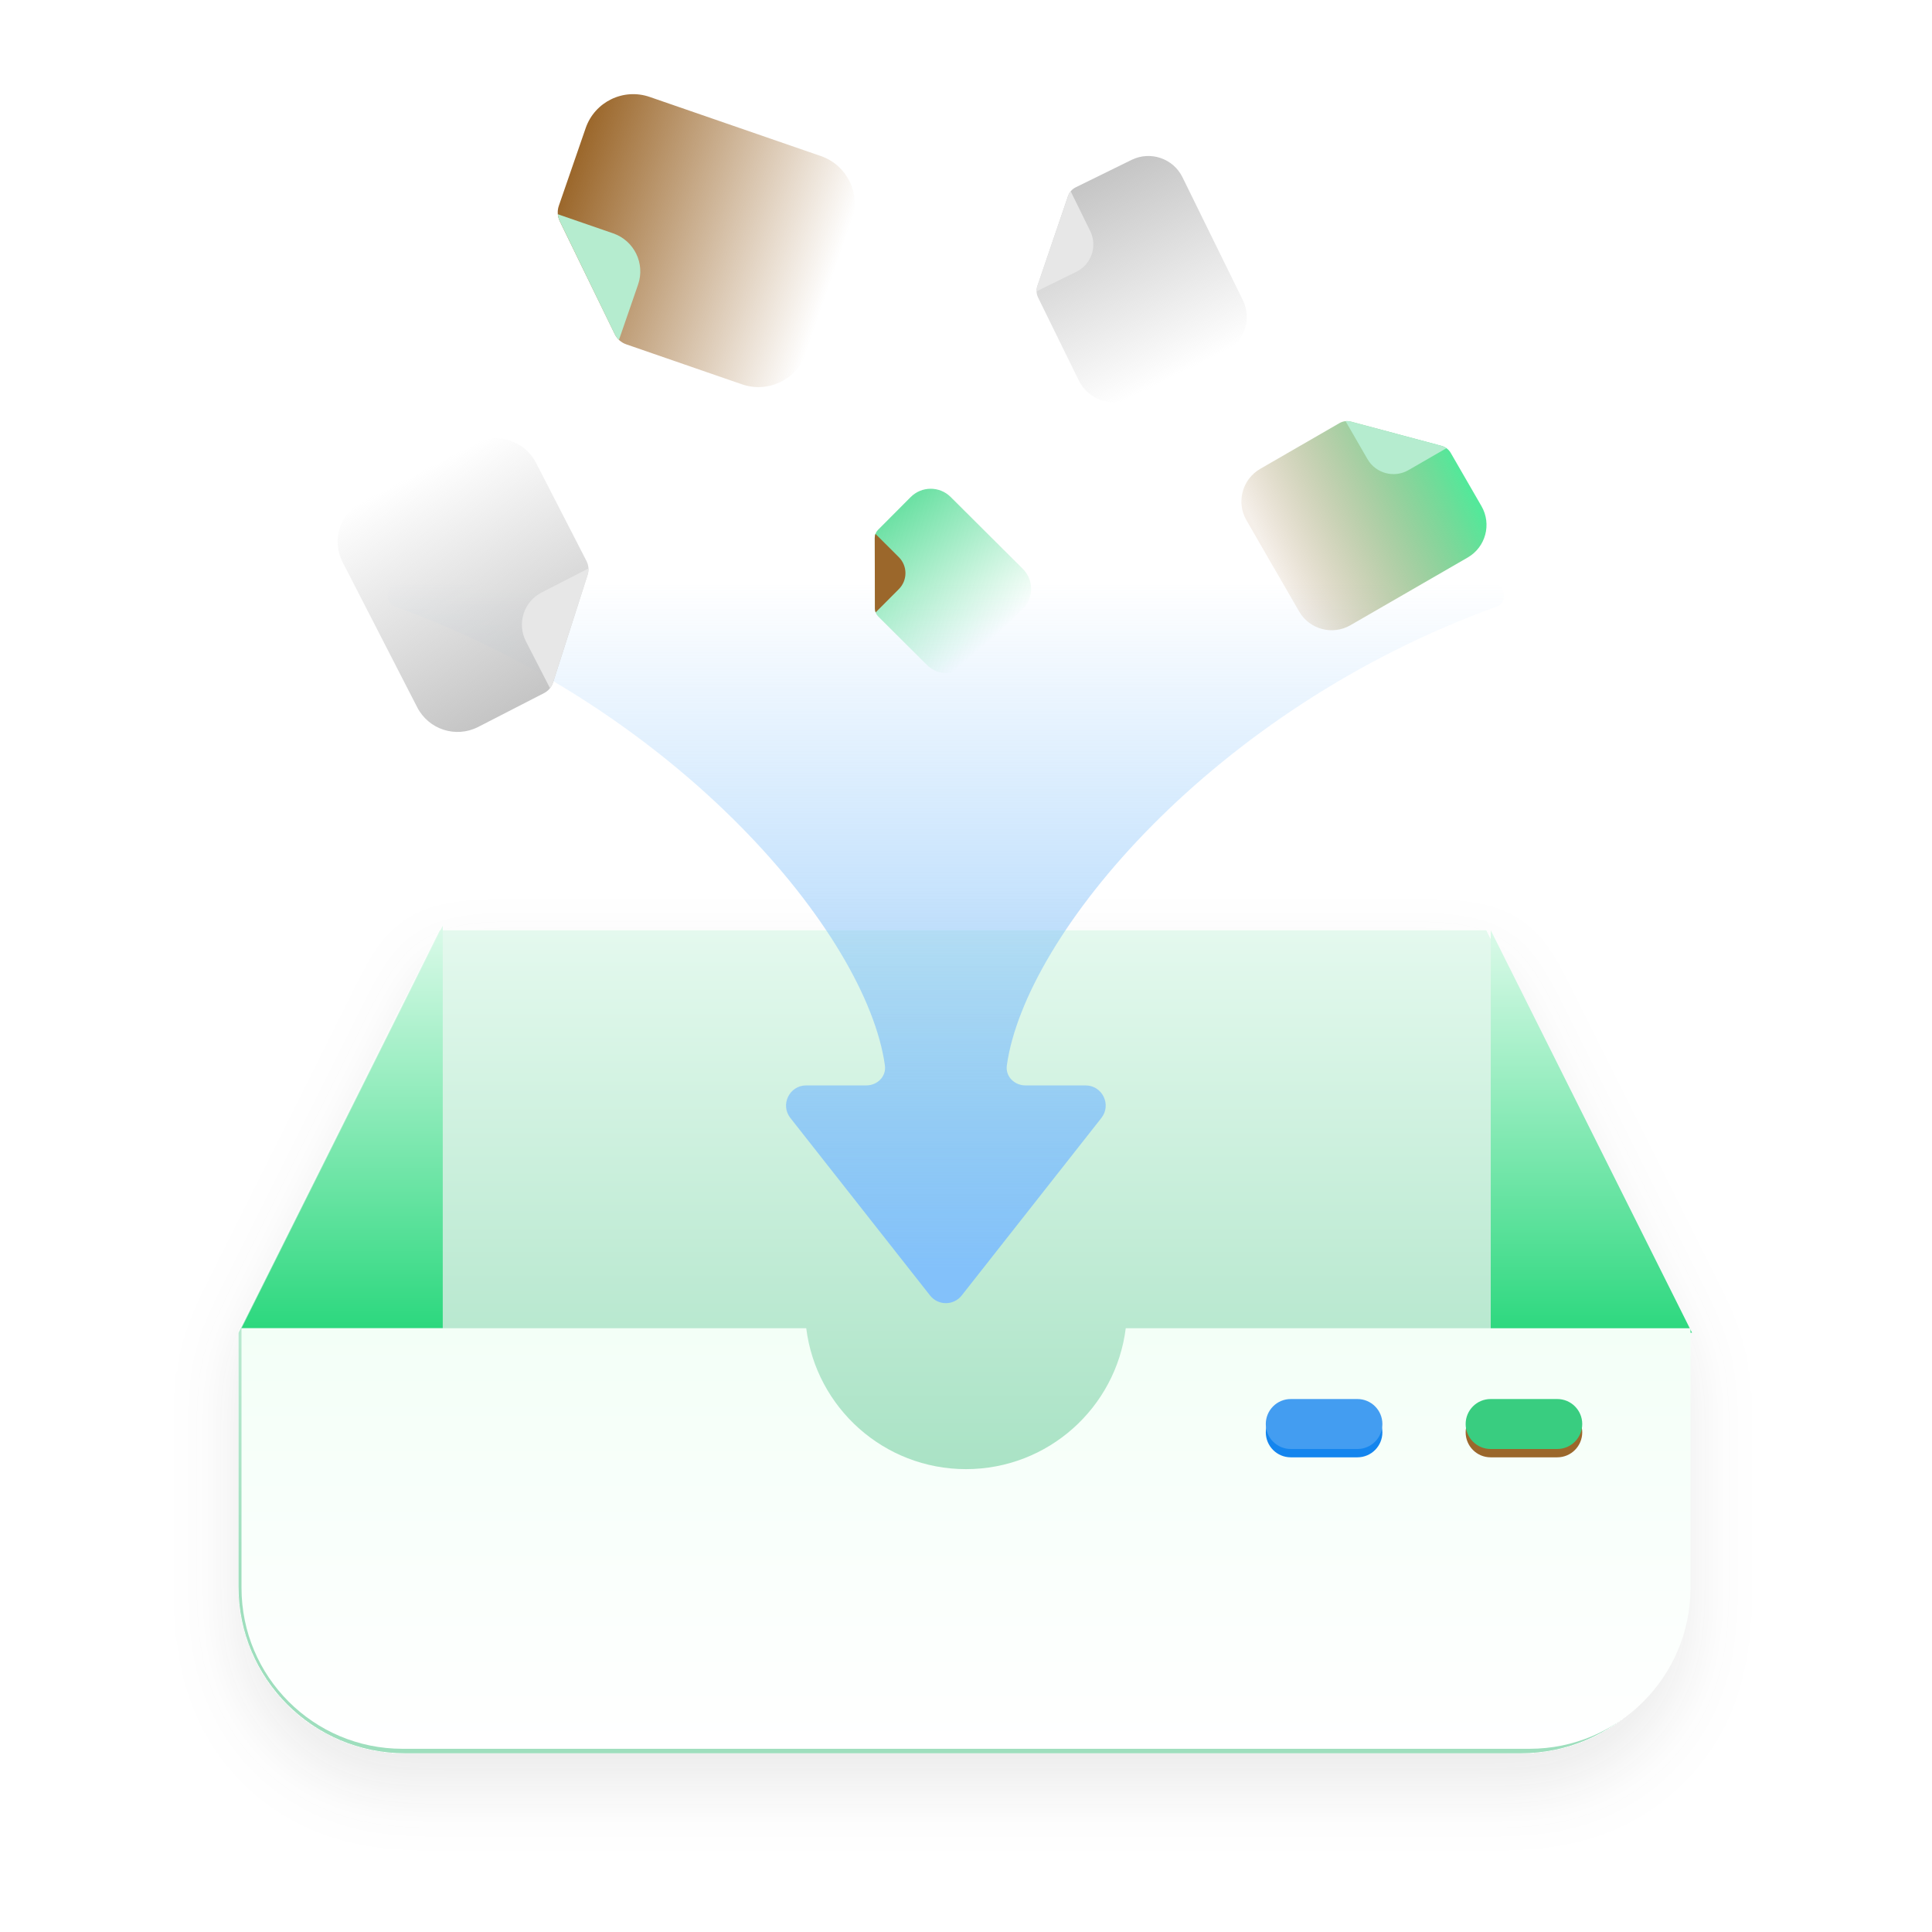
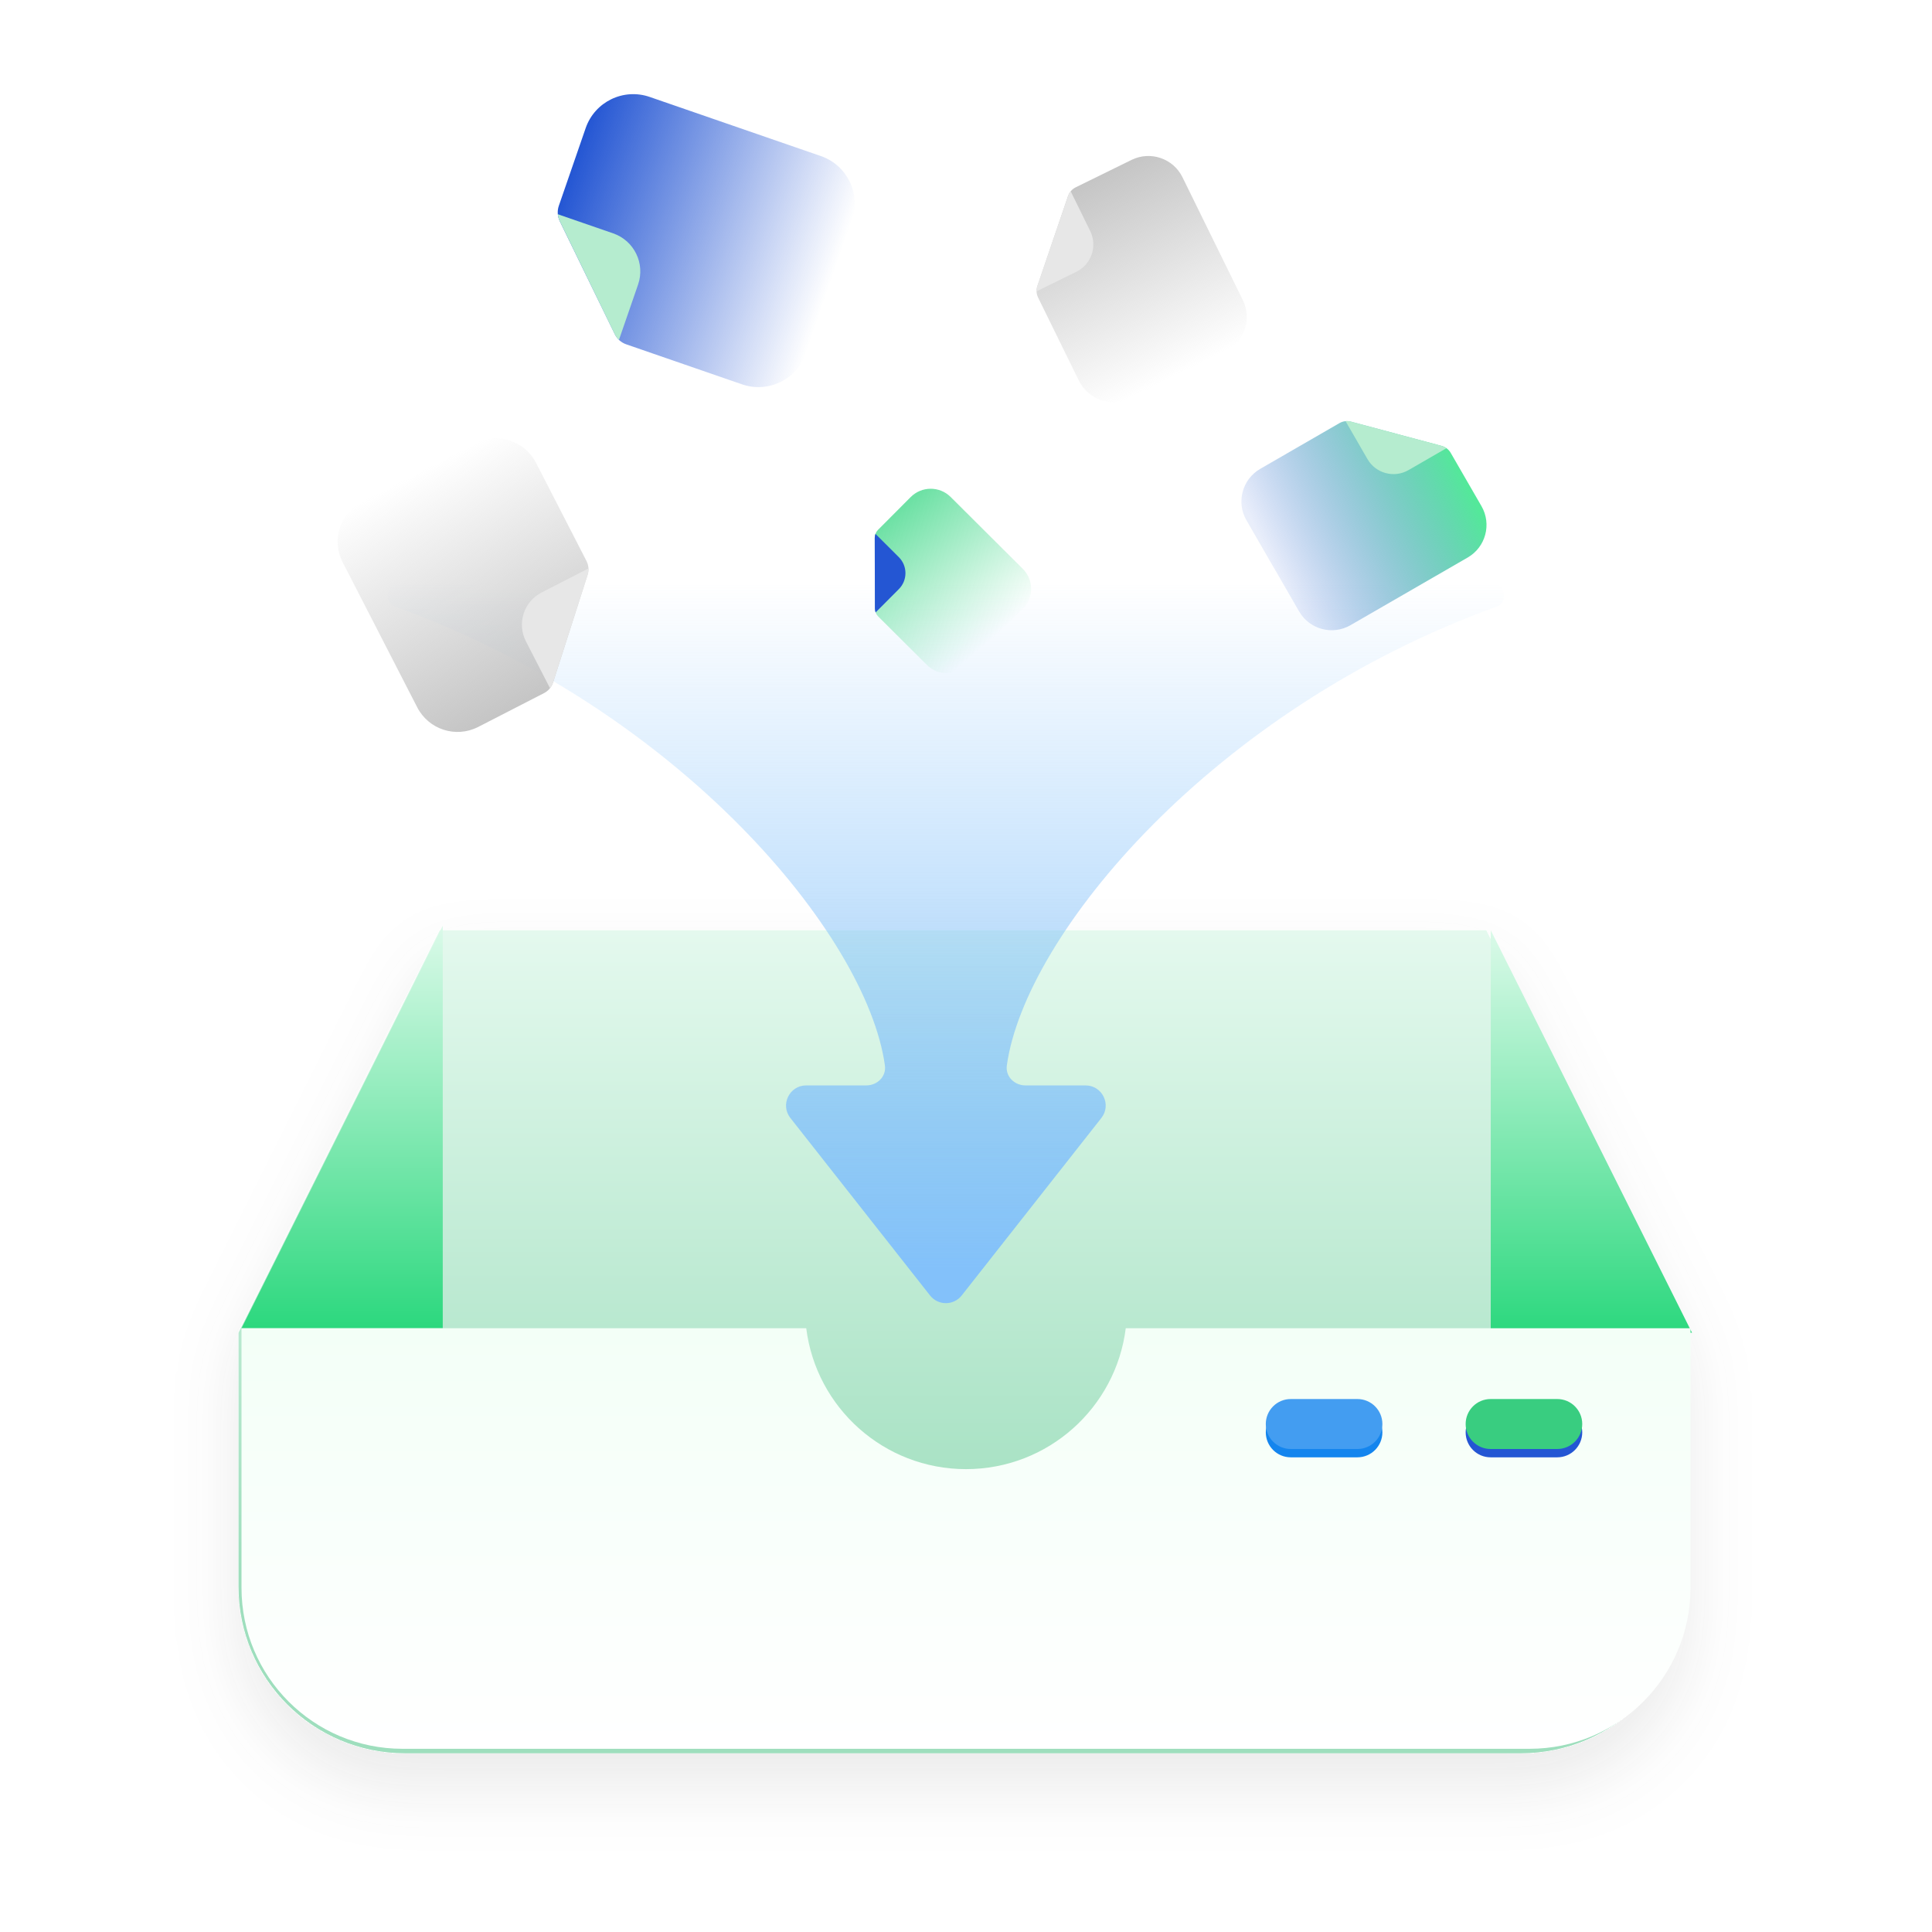
<svg xmlns="http://www.w3.org/2000/svg" width="162" height="162" viewBox="0 0 162 162" fill="none">
  <g filter="url(#filter0_d_6022_51731)">
    <path d="M36.875 78L20 111.75V133.047C20 140.76 26.253 147.013 33.965 147.013H80.75H127.534C135.247 147.013 141.5 140.76 141.5 133.047V111.75L124.625 78H80.75H36.875Z" fill="url(#paint0_linear_6022_51731)" />
  </g>
  <path d="M37.125 111.375V77.625L20.25 111.375H37.125Z" fill="url(#paint1_linear_6022_51731)" />
  <path d="M125 111.75V78L141.875 111.75H125Z" fill="url(#paint2_linear_6022_51731)" />
  <path d="M77.986 108.627L66.274 93.744C65.403 92.636 66.192 91.013 67.6 91.013H72.635C73.567 91.013 74.329 90.263 74.201 89.339C72.675 78.35 56.88 59.435 33.101 50.855C32.173 50.52 32.407 48.938 33.393 48.938H125.232C126.218 48.938 126.452 50.52 125.524 50.855C101.744 59.435 85.95 78.35 84.424 89.339C84.296 90.263 85.058 91.013 85.99 91.013H91.025C92.433 91.013 93.222 92.636 92.351 93.744L80.639 108.627C79.963 109.486 78.662 109.486 77.986 108.627Z" fill="url(#paint3_linear_6022_51731)" />
  <path fill-rule="evenodd" clip-rule="evenodd" d="M67.604 111.375H20.25V133.138C20.25 140.594 26.294 146.638 33.75 146.638H128.25C135.706 146.638 141.75 140.594 141.75 133.138V111.375H94.395C93.565 118.034 87.884 123.188 80.999 123.188C74.115 123.188 68.434 118.034 67.604 111.375Z" fill="url(#paint4_linear_6022_51731)" />
  <path d="M46.937 18.544C46.741 18.141 46.713 17.677 46.859 17.254L49.11 10.738C49.871 8.535 52.273 7.367 54.475 8.127L68.83 13.086C71.033 13.847 72.201 16.249 71.441 18.451L67.584 29.616C66.823 31.819 64.421 32.987 62.219 32.226L52.512 28.873C52.089 28.727 51.741 28.419 51.545 28.017L46.937 18.544Z" fill="url(#paint5_linear_6022_51731)" />
  <mask id="mask0_6022_51731" style="mask-type:alpha" maskUnits="userSpaceOnUse" x="46" y="7" width="26" height="26">
    <path d="M46.937 18.544C46.741 18.141 46.713 17.677 46.859 17.254L49.11 10.738C49.871 8.535 52.273 7.367 54.475 8.127L68.83 13.086C71.033 13.847 72.201 16.249 71.441 18.451L67.584 29.616C66.823 31.819 64.421 32.987 62.219 32.226L52.512 28.873C52.089 28.727 51.741 28.419 51.545 28.017L46.937 18.544Z" fill="#D9D9D9" />
  </mask>
  <g mask="url(#mask0_6022_51731)">
    <path d="M43.876 25.89L46.631 17.915L51.416 19.568C53.178 20.177 54.113 22.098 53.504 23.86L51.851 28.645L43.876 25.89Z" fill="#B5ECCF" />
  </g>
  <path d="M89.557 16.439C89.666 16.118 89.899 15.854 90.203 15.705L94.883 13.407C96.465 12.63 98.377 13.283 99.153 14.864L104.217 25.175C104.993 26.756 104.341 28.668 102.759 29.445L94.74 33.383C93.158 34.16 91.246 33.507 90.469 31.925L87.046 24.953C86.897 24.65 86.874 24.299 86.984 23.979L89.557 16.439Z" fill="url(#paint6_linear_6022_51731)" />
  <mask id="mask1_6022_51731" style="mask-type:alpha" maskUnits="userSpaceOnUse" x="86" y="13" width="19" height="21">
    <path d="M89.557 16.439C89.666 16.118 89.899 15.854 90.203 15.705L94.883 13.407C96.465 12.63 98.377 13.283 99.153 14.864L104.217 25.175C104.993 26.756 104.341 28.668 102.759 29.445L94.74 33.383C93.158 34.16 91.246 33.507 90.469 31.925L87.046 24.953C86.897 24.65 86.874 24.299 86.984 23.979L89.557 16.439Z" fill="#D9D9D9" />
  </mask>
  <g mask="url(#mask1_6022_51731)">
    <path d="M84 18.751L89.728 15.938L91.416 19.375C92.037 20.64 91.515 22.17 90.25 22.791L86.813 24.479L84 18.751Z" fill="#E7E7E7" />
  </g>
  <path d="M46.373 57.229C46.25 57.612 45.98 57.931 45.621 58.116L40.1 60.953C38.234 61.912 35.944 61.177 34.986 59.311L28.735 47.149C27.777 45.284 28.512 42.994 30.378 42.035L39.837 37.174C41.702 36.215 43.992 36.95 44.951 38.816L49.178 47.039C49.362 47.398 49.396 47.815 49.273 48.198L46.373 57.229Z" fill="url(#paint7_linear_6022_51731)" />
  <mask id="mask2_6022_51731" style="mask-type:alpha" maskUnits="userSpaceOnUse" x="28" y="36" width="22" height="26">
    <path d="M46.373 57.229C46.25 57.612 45.98 57.931 45.621 58.116L40.1 60.953C38.234 61.912 35.944 61.177 34.986 59.311L28.735 47.149C27.777 45.284 28.512 42.994 30.378 42.035L39.837 37.174C41.702 36.215 43.992 36.95 44.951 38.816L49.178 47.039C49.362 47.398 49.396 47.815 49.273 48.198L46.373 57.229Z" fill="#D9D9D9" />
  </mask>
  <g mask="url(#mask2_6022_51731)">
    <path d="M52.938 54.356L46.181 57.828L44.098 53.774C43.331 52.282 43.919 50.45 45.411 49.683L49.465 47.599L52.938 54.356Z" fill="#E7E7E7" />
  </g>
  <path d="M120.88 37.389C121.203 37.476 121.479 37.687 121.646 37.977L124.223 42.44C125.093 43.948 124.577 45.877 123.069 46.747L113.238 52.423C111.729 53.294 109.801 52.777 108.93 51.269L104.515 43.623C103.645 42.115 104.161 40.186 105.67 39.315L112.317 35.477C112.607 35.31 112.951 35.265 113.274 35.351L120.88 37.389Z" fill="url(#paint8_linear_6022_51731)" />
  <mask id="mask3_6022_51731" style="mask-type:alpha" maskUnits="userSpaceOnUse" x="104" y="35" width="21" height="18">
    <path d="M120.88 37.389C121.203 37.476 121.479 37.687 121.646 37.977L124.223 42.44C125.093 43.948 124.577 45.877 123.069 46.747L113.238 52.423C111.729 53.294 109.801 52.777 108.93 51.269L104.515 43.623C103.645 42.115 104.161 40.186 105.67 39.315L112.317 35.477C112.607 35.31 112.951 35.265 113.274 35.351L120.88 37.389Z" fill="#D9D9D9" />
  </mask>
  <g mask="url(#mask3_6022_51731)">
    <path d="M118.231 32.063L121.385 37.524L118.108 39.416C116.901 40.113 115.358 39.7 114.662 38.493L112.77 35.216L118.231 32.063Z" fill="#B5ECCF" />
  </g>
  <path d="M73.348 45.098C73.348 44.847 73.447 44.605 73.625 44.427L76.36 41.681C77.285 40.752 78.786 40.749 79.715 41.674L85.764 47.699C86.692 48.624 86.695 50.126 85.771 51.054L81.085 55.759C80.16 56.687 78.658 56.69 77.73 55.766L73.639 51.691C73.461 51.514 73.361 51.273 73.36 51.021L73.348 45.098Z" fill="url(#paint9_linear_6022_51731)" />
  <mask id="mask4_6022_51731" style="mask-type:alpha" maskUnits="userSpaceOnUse" x="73" y="40" width="14" height="17">
    <path d="M73.348 45.098C73.348 44.847 73.447 44.605 73.625 44.427L76.36 41.681C77.285 40.752 78.786 40.749 79.715 41.674L85.764 47.699C86.692 48.624 86.695 50.126 85.771 51.054L81.085 55.759C80.16 56.687 78.658 56.69 77.73 55.766L73.639 51.691C73.461 51.514 73.361 51.273 73.36 51.021L73.348 45.098Z" fill="#D9D9D9" />
  </mask>
  <g mask="url(#mask4_6022_51731)">
-     <path d="M70 48.066L73.347 44.705L75.364 46.714C76.107 47.453 76.109 48.655 75.37 49.397L73.361 51.414L70 48.066Z" fill="#9B672B" />
+     <path d="M70 48.066L73.347 44.705L75.364 46.714C76.107 47.453 76.109 48.655 75.37 49.397L73.361 51.414L70 48.066Z" fill="#2456D3" />
  </g>
  <path d="M106.138 120.103C106.138 118.946 107.076 118.009 108.233 118.009H113.819C114.976 118.009 115.914 118.946 115.914 120.103V120.103C115.914 121.26 114.976 122.198 113.819 122.198H108.233C107.076 122.198 106.138 121.26 106.138 120.103V120.103Z" fill="#1485EE" />
-   <path d="M122.896 120.103C122.896 118.946 123.834 118.009 124.991 118.009H130.578C131.734 118.009 132.672 118.946 132.672 120.103V120.103C132.672 121.26 131.734 122.198 130.578 122.198H124.991C123.834 122.198 122.896 121.26 122.896 120.103V120.103Z" fill="#9B672B" />
+   <path d="M122.896 120.103C122.896 118.946 123.834 118.009 124.991 118.009H130.578C131.734 118.009 132.672 118.946 132.672 120.103V120.103C132.672 121.26 131.734 122.198 130.578 122.198H124.991C123.834 122.198 122.896 121.26 122.896 120.103V120.103Z" fill="#2456D3" />
  <rect x="106.138" y="117.31" width="9.776" height="4.19" rx="2.095" fill="#439DF1" />
  <rect x="122.896" y="117.31" width="9.776" height="4.19" rx="2.095" fill="#39CD80" />
  <defs>
    <filter id="filter0_d_6022_51731" x="14.414" y="75.207" width="132.672" height="80.185" filterUnits="userSpaceOnUse" color-interpolation-filters="sRGB">
      <feFlood flood-opacity="0" result="BackgroundImageFix" />
      <feColorMatrix in="SourceAlpha" type="matrix" values="0 0 0 0 0 0 0 0 0 0 0 0 0 0 0 0 0 0 127 0" result="hardAlpha" />
      <feOffset dy="2.793" />
      <feGaussianBlur stdDeviation="2.793" />
      <feComposite in2="hardAlpha" operator="out" />
      <feColorMatrix type="matrix" values="0 0 0 0 0.193 0 0 0 0 0.193 0 0 0 0 0.193 0 0 0 0.1 0" />
      <feBlend mode="normal" in2="BackgroundImageFix" result="effect1_dropShadow_6022_51731" />
      <feBlend mode="normal" in="SourceGraphic" in2="effect1_dropShadow_6022_51731" result="shape" />
    </filter>
    <linearGradient id="paint0_linear_6022_51731" x1="80.75" y1="78" x2="80.75" y2="132" gradientUnits="userSpaceOnUse">
      <stop stop-color="#E4F9EE" />
      <stop offset="1" stop-color="#9EDEBD" />
    </linearGradient>
    <linearGradient id="paint1_linear_6022_51731" x1="28.688" y1="77.625" x2="28.688" y2="111.375" gradientUnits="userSpaceOnUse">
      <stop stop-color="#DBFAE9" />
      <stop offset="1" stop-color="#2CD87E" />
    </linearGradient>
    <linearGradient id="paint2_linear_6022_51731" x1="133.438" y1="78" x2="133.438" y2="111.75" gradientUnits="userSpaceOnUse">
      <stop stop-color="#DBFAE9" />
      <stop offset="1" stop-color="#2CD87E" />
    </linearGradient>
    <linearGradient id="paint3_linear_6022_51731" x1="79.312" y1="106.312" x2="79.312" y2="48.938" gradientUnits="userSpaceOnUse">
      <stop stop-color="#83C1FA" />
      <stop offset="1" stop-color="#83C1FA" stop-opacity="0" />
    </linearGradient>
    <linearGradient id="paint4_linear_6022_51731" x1="81" y1="111.375" x2="81" y2="146.638" gradientUnits="userSpaceOnUse">
      <stop stop-color="#F3FFF7" />
      <stop offset="1" stop-color="white" />
    </linearGradient>
    <linearGradient id="paint5_linear_6022_51731" x1="47.182" y1="16.32" x2="69.512" y2="24.034" gradientUnits="userSpaceOnUse">
-       <stop stop-color="#9B672B" />
-       <stop offset="1" stop-color="#9B672B" stop-opacity="0" />
+       <stop stop-color="#2456D3" />
+       <stop offset="1" stop-color="#2456D3" stop-opacity="0" />
    </linearGradient>
    <linearGradient id="paint6_linear_6022_51731" x1="90.874" y1="15.376" x2="98.749" y2="31.414" gradientUnits="userSpaceOnUse">
      <stop stop-color="#C5C5C5" />
      <stop offset="1" stop-color="#C5C5C5" stop-opacity="0" />
    </linearGradient>
    <linearGradient id="paint7_linear_6022_51731" x1="44.83" y1="58.523" x2="35.107" y2="39.604" gradientUnits="userSpaceOnUse">
      <stop stop-color="#C5C5C5" />
      <stop offset="1" stop-color="#C5C5C5" stop-opacity="0" />
    </linearGradient>
    <linearGradient id="paint8_linear_6022_51731" x1="121.732" y1="38.126" x2="105.974" y2="45.824" gradientUnits="userSpaceOnUse">
      <stop stop-color="#54E89A" />
-       <stop offset="1" stop-color="#9B672B" stop-opacity="0.1" />
+       <stop offset="1" stop-color="#2456D3" stop-opacity="0.1" />
    </linearGradient>
    <linearGradient id="paint9_linear_6022_51731" x1="73.656" y1="44.395" x2="82.245" y2="54.373" gradientUnits="userSpaceOnUse">
      <stop stop-color="#6EE1A5" />
      <stop offset="1" stop-color="#6EE1A5" stop-opacity="0" />
    </linearGradient>
  </defs>
</svg>
